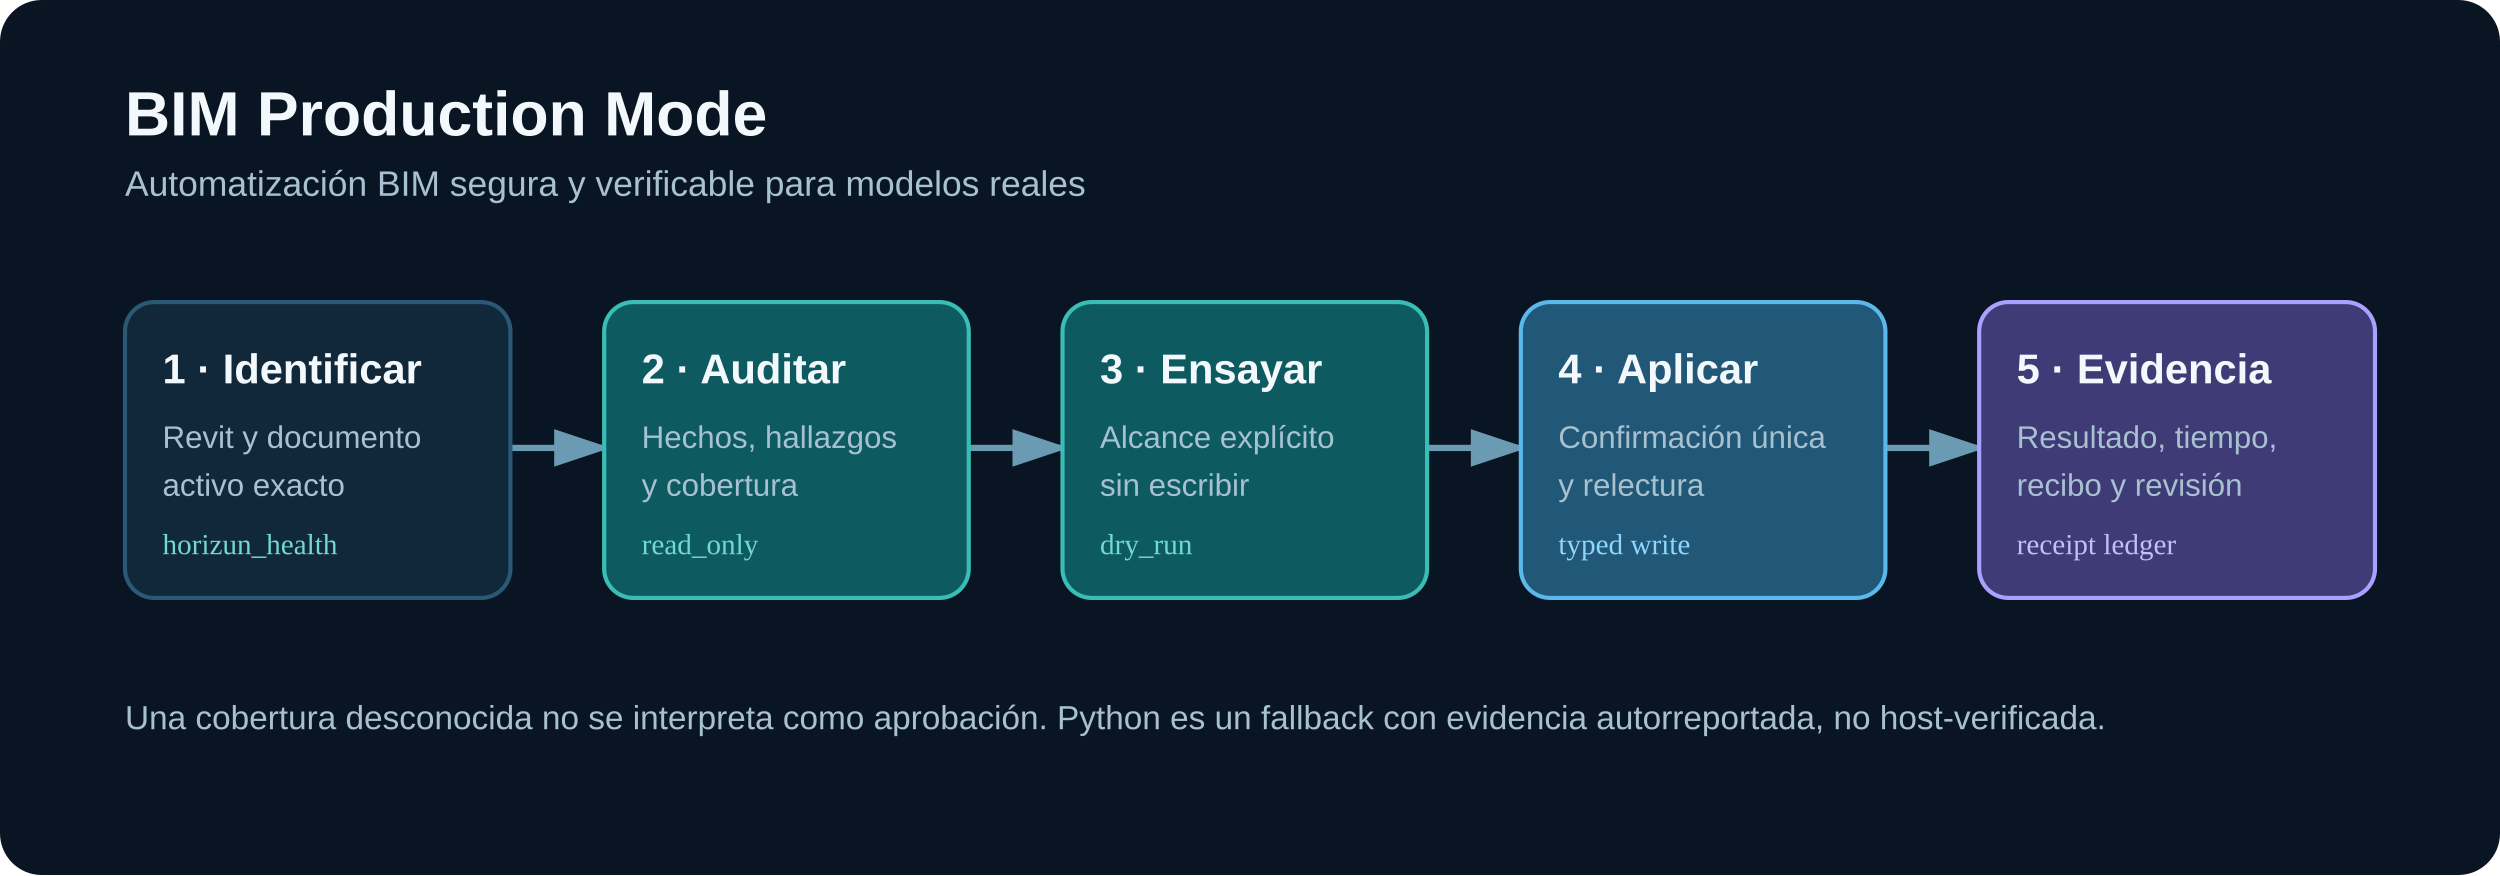
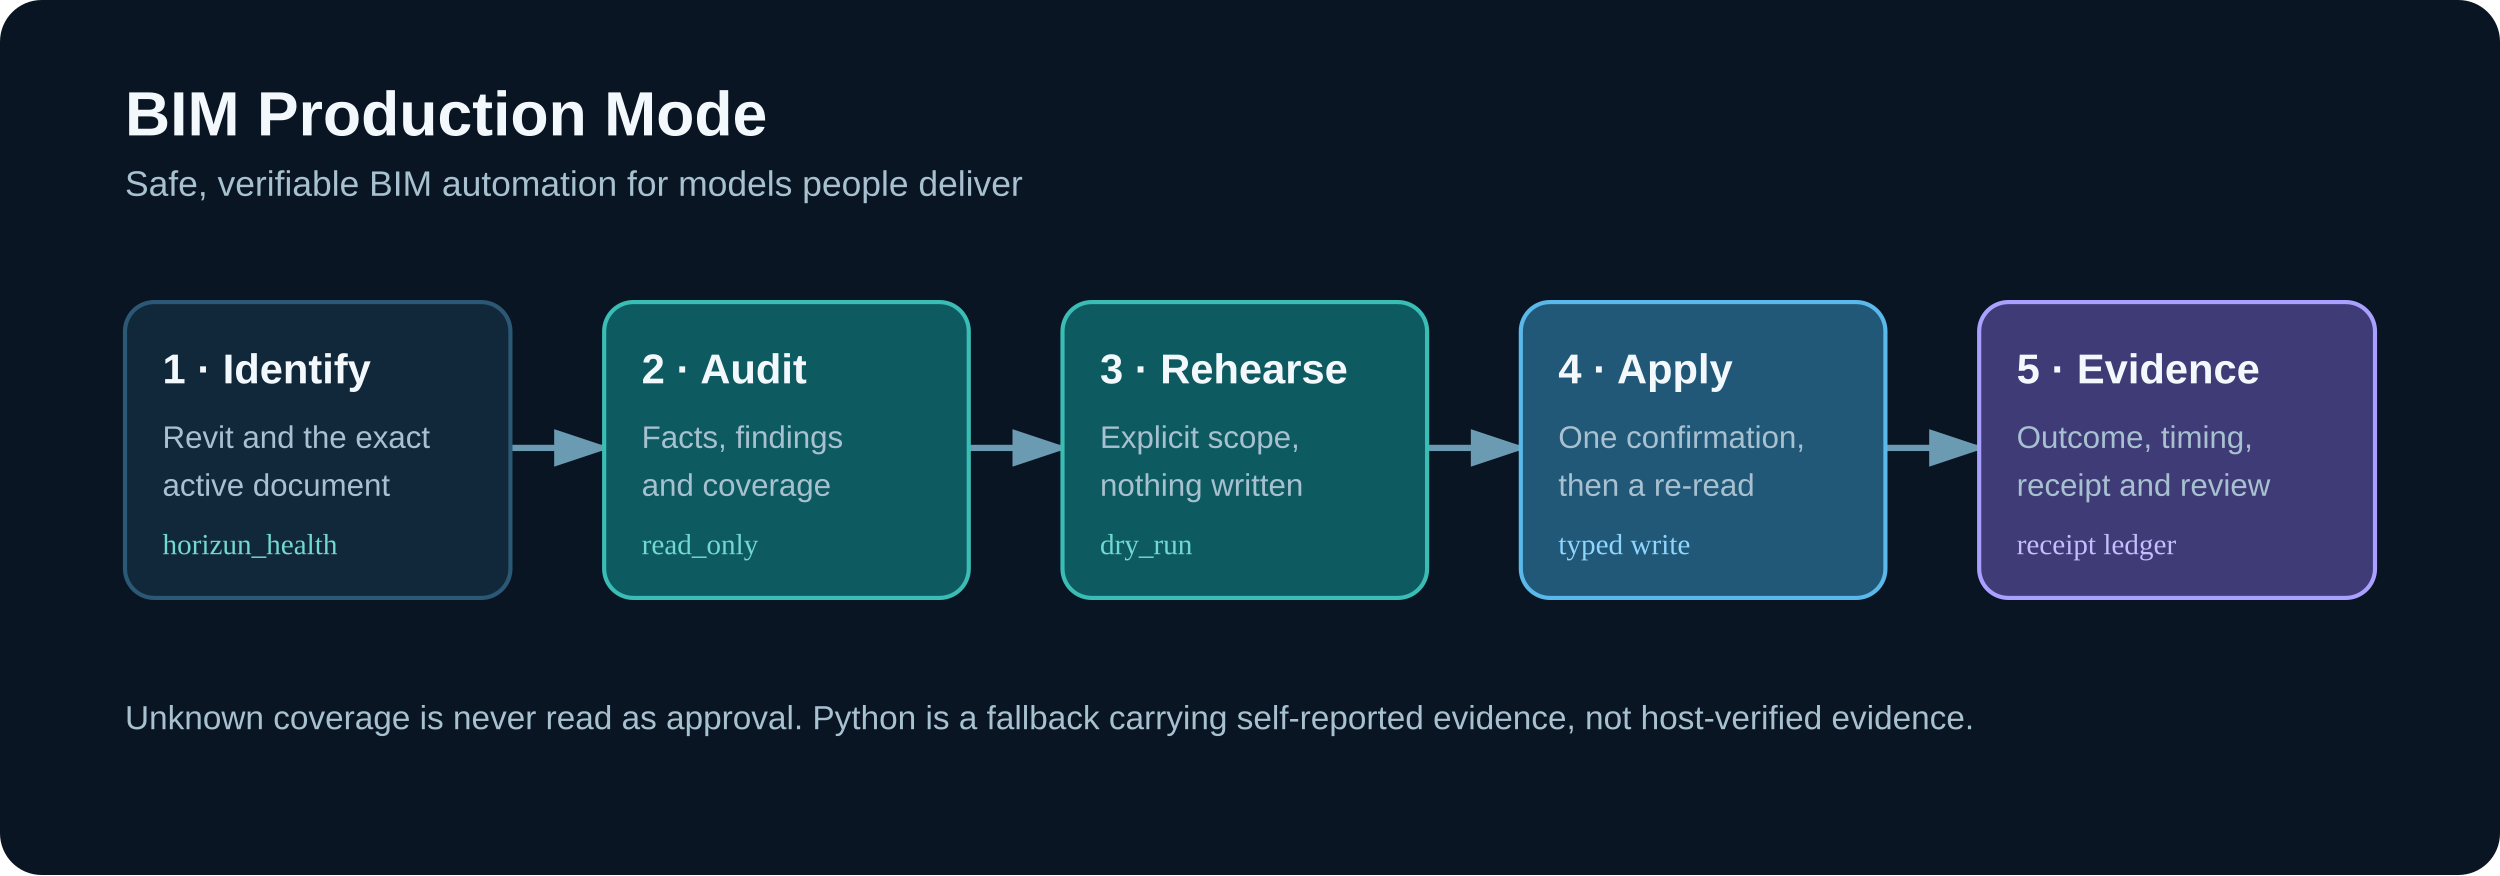
<svg xmlns="http://www.w3.org/2000/svg" width="1200" height="420" viewBox="0 0 1200 420" role="img" aria-labelledby="title desc">
  <defs>
    <style>
      .bg{fill:#091522}.card{fill:#11283b;stroke:#2b5874;stroke-width:2}.safe{fill:#0d5b61;stroke:#39bdb4}.write{fill:#215777;stroke:#5ab8ea}.receipt{fill:#3f3b77;stroke:#aaa0ff}.text{font-family:Segoe UI,Arial,sans-serif;fill:#f3f8fc}.sub{font-family:Segoe UI,Arial,sans-serif;fill:#a8c1d0}.arrow{stroke:#6b9ab3;stroke-width:3;fill:none;marker-end:url(#arrow)}
    </style>
    <marker id="arrow" markerWidth="10" markerHeight="10" refX="8" refY="3" orient="auto">
      <path d="M0,0 L0,6 L9,3 z" fill="#6b9ab3" />
    </marker>
  </defs>
  <rect class="bg" width="1200" height="420" rx="20" />
  <text x="60" y="65" class="text" font-size="30" font-weight="700">BIM Production Mode</text>
-   <text x="60" y="94" class="sub" font-size="17">Automatización BIM segura y verificable para modelos reales</text>
+   <text x="60" y="94" class="sub" font-size="17">Safe, verifiable BIM automation for models people deliver</text>
  <path class="arrow" d="M245 215 H290" />
  <path class="arrow" d="M465 215 H510" />
  <path class="arrow" d="M685 215 H730" />
  <path class="arrow" d="M905 215 H950" />
  <g transform="translate(60 145)">
    <rect class="card" width="185" height="142" rx="14" />
-     <text x="18" y="39" class="text" font-size="20" font-weight="700">1 · Identificar</text>
-     <text x="18" y="70" class="sub" font-size="15">Revit y documento</text>
-     <text x="18" y="93" class="sub" font-size="15">activo exacto</text>
+     <text x="18" y="39" class="text" font-size="20" font-weight="700">1 · Identify</text>
+     <text x="18" y="70" class="sub" font-size="15">Revit and the exact</text>
+     <text x="18" y="93" class="sub" font-size="15">active document</text>
    <text x="18" y="121" fill="#72d8d0" font-size="14">horizun_health</text>
  </g>
  <g transform="translate(290 145)">
    <rect class="card safe" width="175" height="142" rx="14" />
-     <text x="18" y="39" class="text" font-size="20" font-weight="700">2 · Auditar</text>
-     <text x="18" y="70" class="sub" font-size="15">Hechos, hallazgos</text>
-     <text x="18" y="93" class="sub" font-size="15">y cobertura</text>
+     <text x="18" y="39" class="text" font-size="20" font-weight="700">2 · Audit</text>
+     <text x="18" y="70" class="sub" font-size="15">Facts, findings</text>
+     <text x="18" y="93" class="sub" font-size="15">and coverage</text>
    <text x="18" y="121" fill="#72d8d0" font-size="14">read_only</text>
  </g>
  <g transform="translate(510 145)">
    <rect class="card safe" width="175" height="142" rx="14" />
-     <text x="18" y="39" class="text" font-size="20" font-weight="700">3 · Ensayar</text>
-     <text x="18" y="70" class="sub" font-size="15">Alcance explícito</text>
-     <text x="18" y="93" class="sub" font-size="15">sin escribir</text>
+     <text x="18" y="39" class="text" font-size="20" font-weight="700">3 · Rehearse</text>
+     <text x="18" y="70" class="sub" font-size="15">Explicit scope,</text>
+     <text x="18" y="93" class="sub" font-size="15">nothing written</text>
    <text x="18" y="121" fill="#72d8d0" font-size="14">dry_run</text>
  </g>
  <g transform="translate(730 145)">
    <rect class="card write" width="175" height="142" rx="14" />
-     <text x="18" y="39" class="text" font-size="20" font-weight="700">4 · Aplicar</text>
-     <text x="18" y="70" class="sub" font-size="15">Confirmación única</text>
-     <text x="18" y="93" class="sub" font-size="15">y relectura</text>
+     <text x="18" y="39" class="text" font-size="20" font-weight="700">4 · Apply</text>
+     <text x="18" y="70" class="sub" font-size="15">One confirmation,</text>
+     <text x="18" y="93" class="sub" font-size="15">then a re-read</text>
    <text x="18" y="121" fill="#8fd6ff" font-size="14">typed write</text>
  </g>
  <g transform="translate(950 145)">
    <rect class="card receipt" width="190" height="142" rx="14" />
-     <text x="18" y="39" class="text" font-size="20" font-weight="700">5 · Evidencia</text>
-     <text x="18" y="70" class="sub" font-size="15">Resultado, tiempo,</text>
-     <text x="18" y="93" class="sub" font-size="15">recibo y revisión</text>
+     <text x="18" y="39" class="text" font-size="20" font-weight="700">5 · Evidence</text>
+     <text x="18" y="70" class="sub" font-size="15">Outcome, timing,</text>
+     <text x="18" y="93" class="sub" font-size="15">receipt and review</text>
    <text x="18" y="121" fill="#c4bdff" font-size="14">receipt ledger</text>
  </g>
-   <text x="60" y="350" class="sub" font-size="16">Una cobertura desconocida no se interpreta como aprobación. Python es un fallback con evidencia autorreportada, no host-verificada.</text>
+   <text x="60" y="350" class="sub" font-size="16">Unknown coverage is never read as approval. Python is a fallback carrying self-reported evidence, not host-verified evidence.</text>
</svg>
